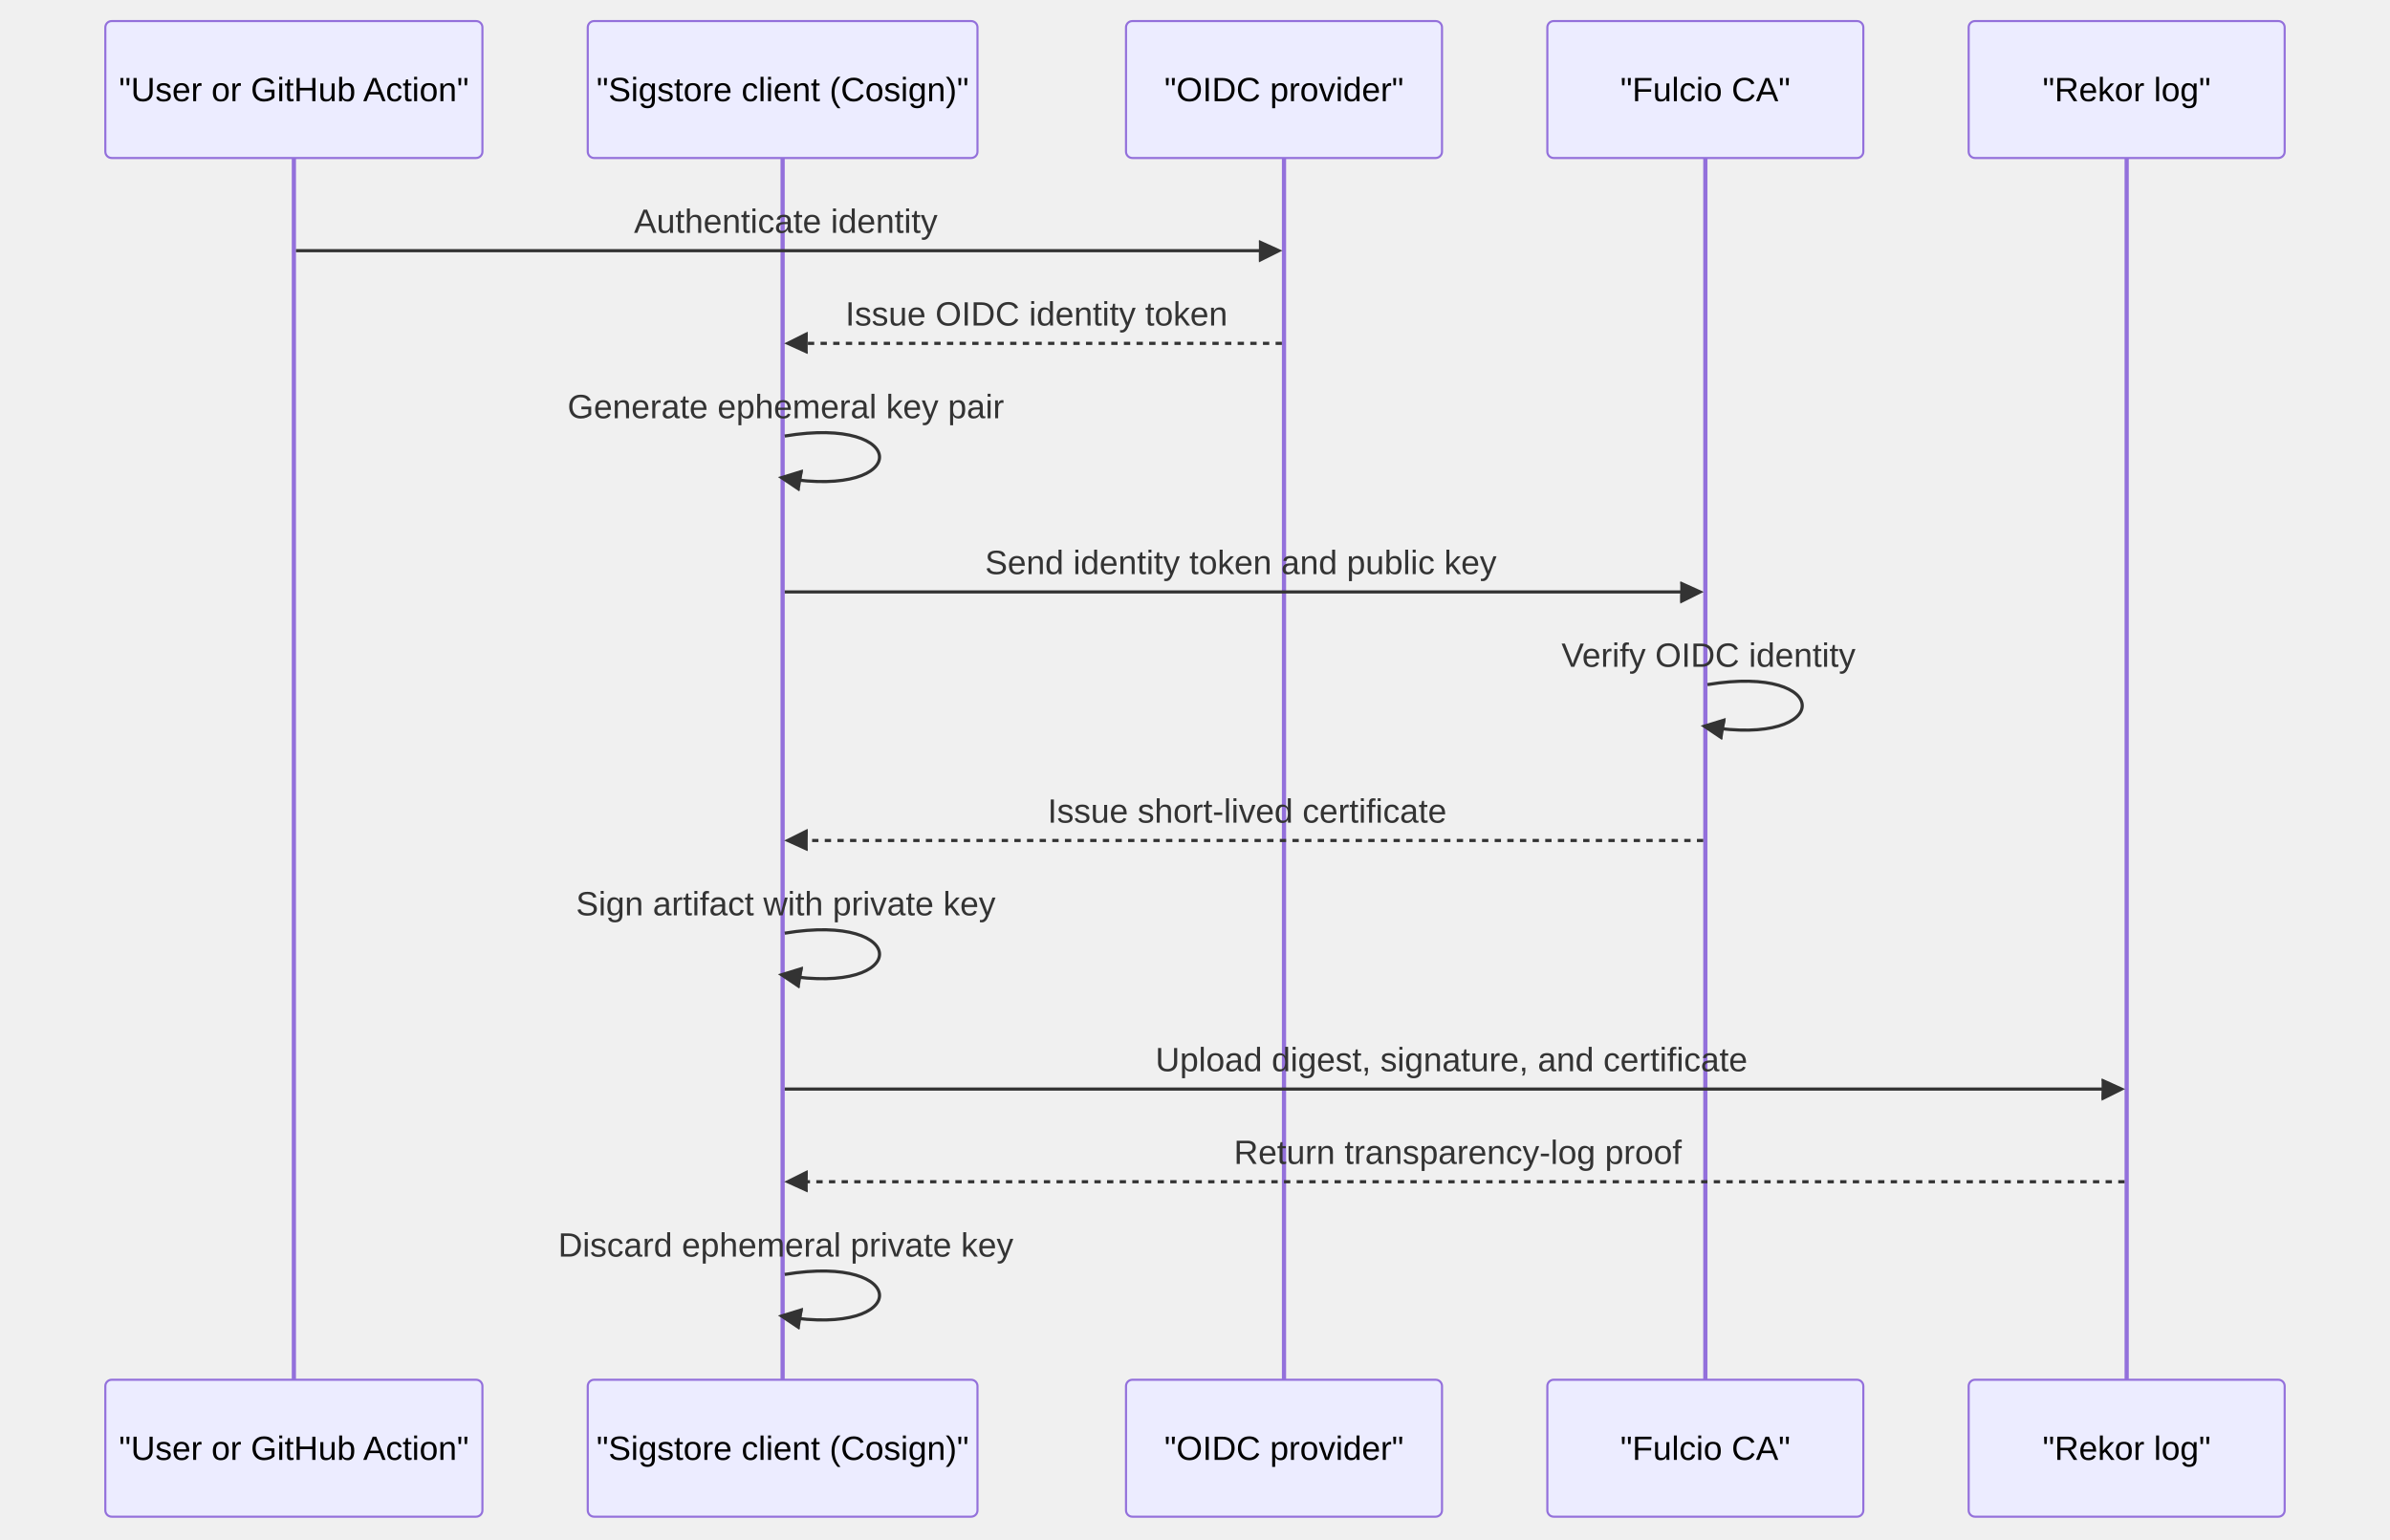
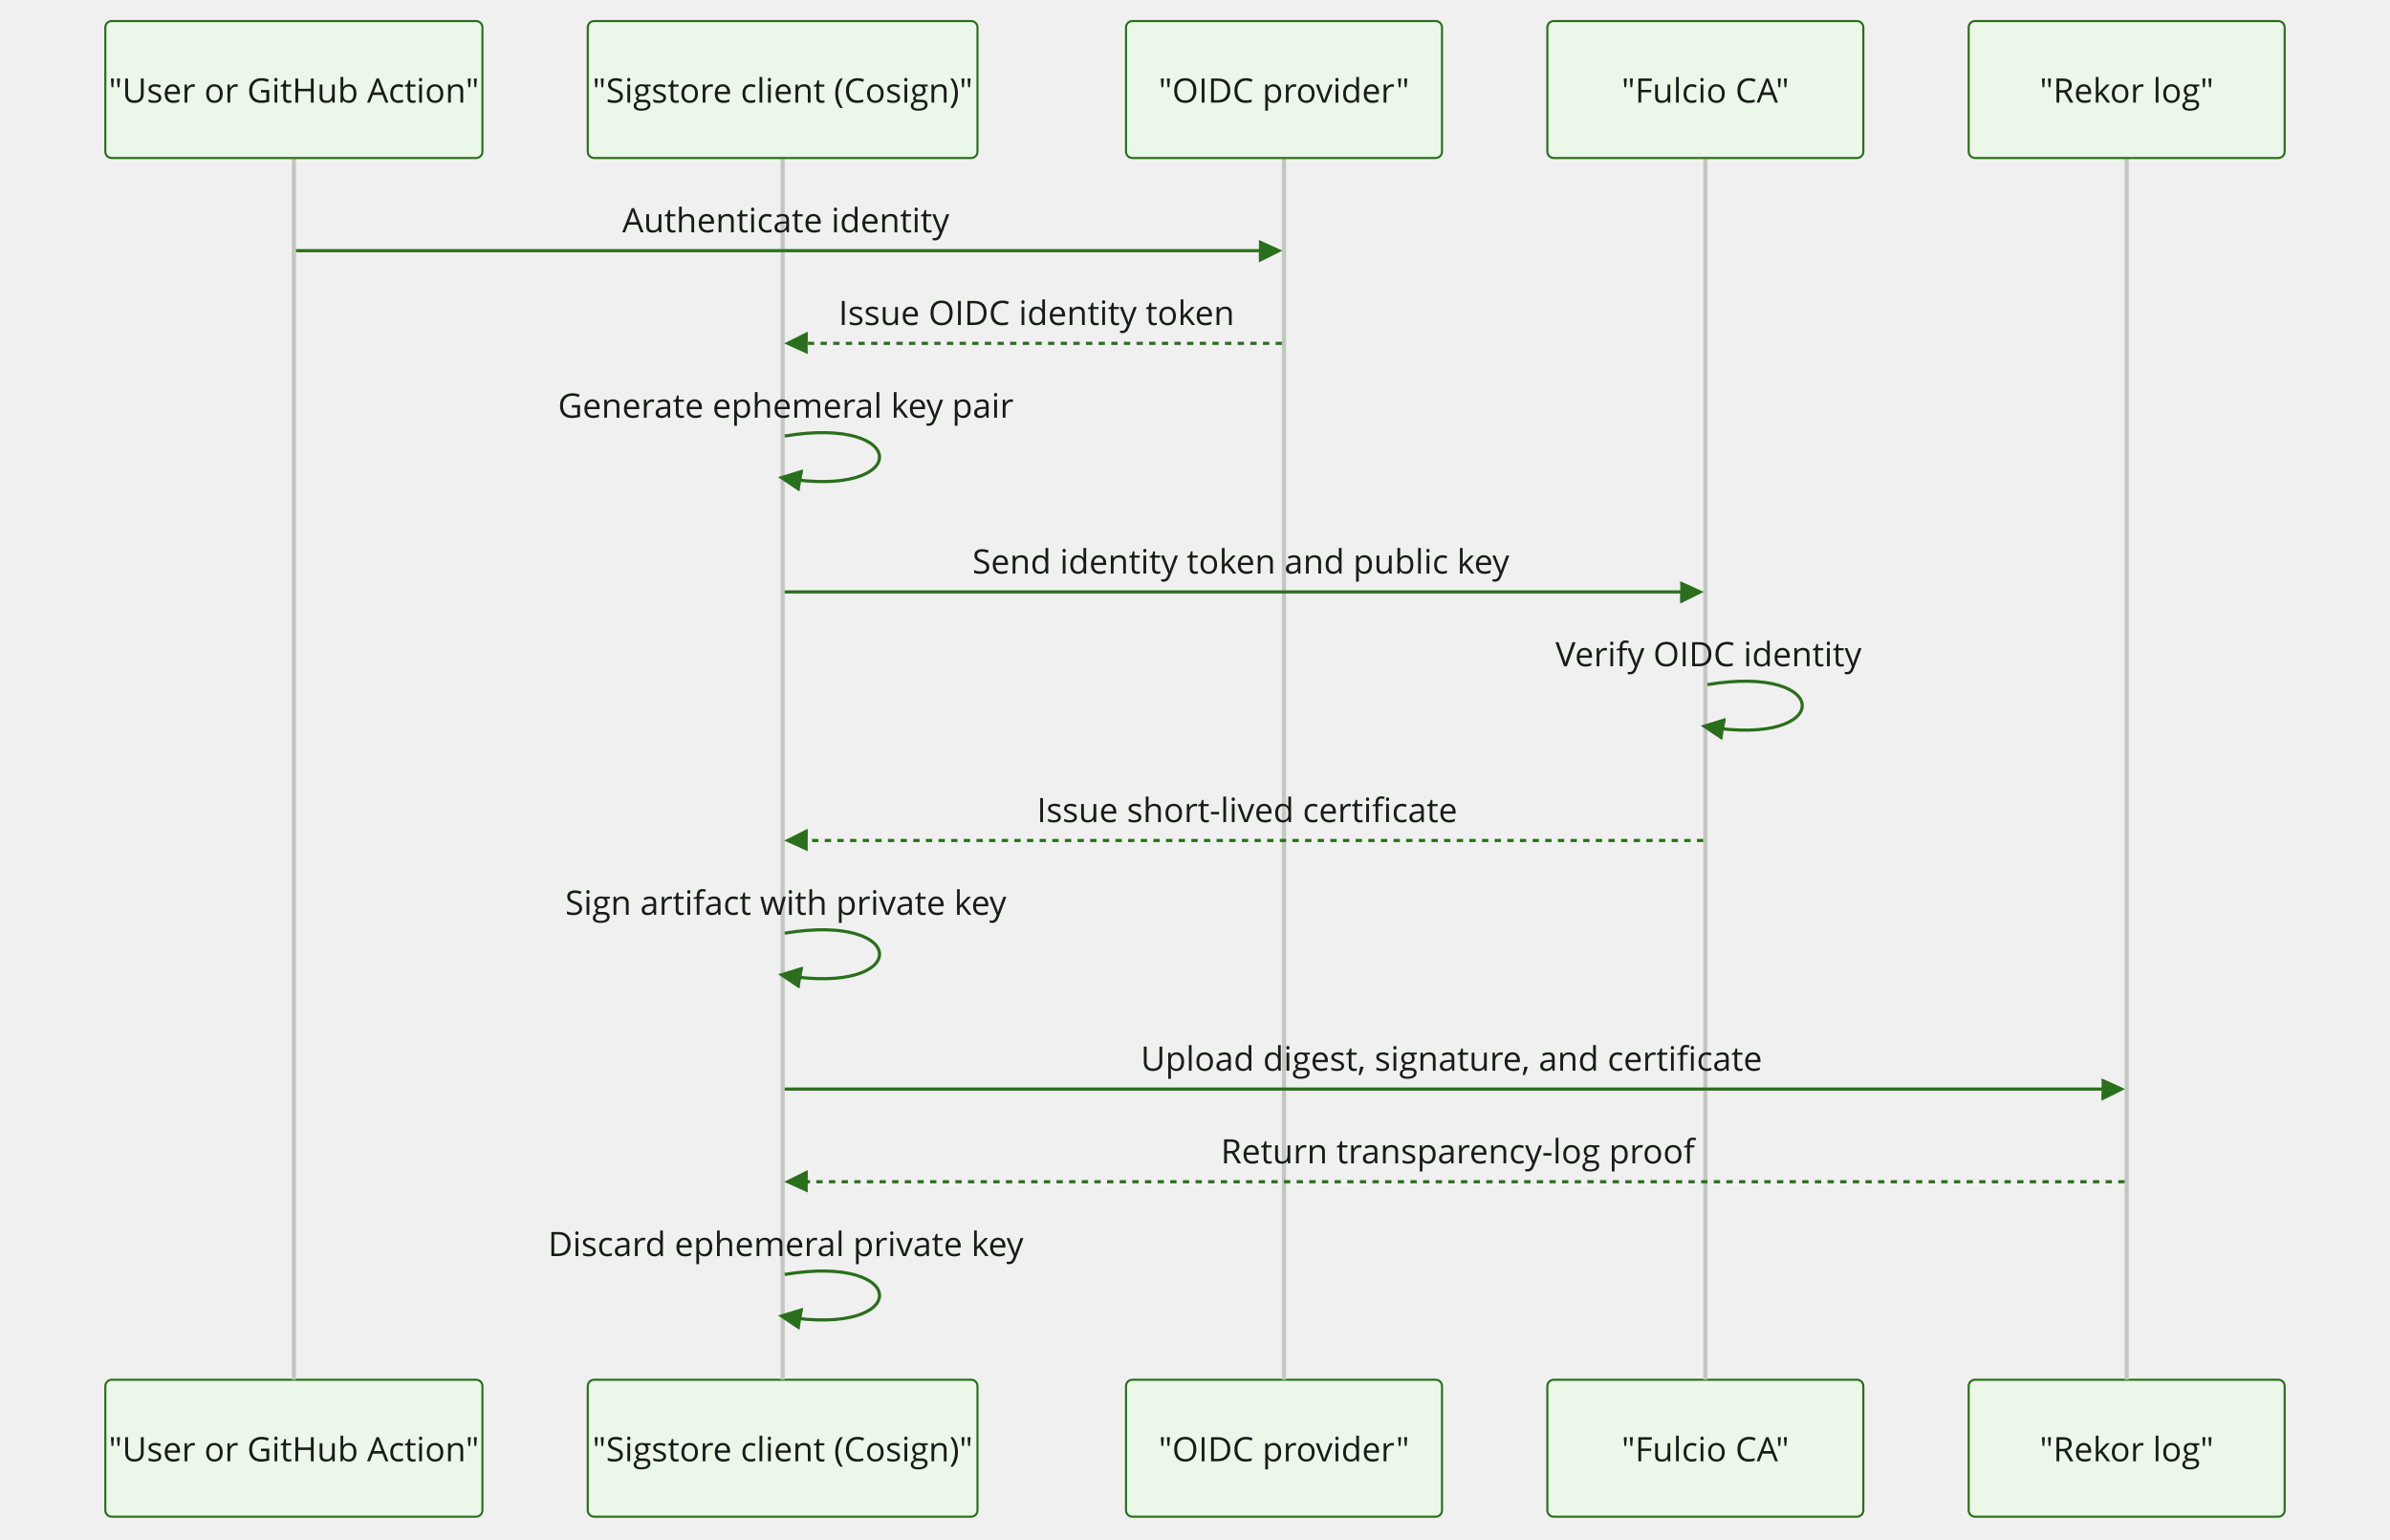
- <svg xmlns="http://www.w3.org/2000/svg" id="my-svg" width="100%" style="max-width: 1134.5px; background-color: white;" viewBox="-50 -10 1134.5 731" role="graphics-document document" aria-roledescription="sequence">
+ <svg xmlns="http://www.w3.org/2000/svg" id="my-svg" width="100%" style="max-width: 1134.5px; background-color: transparent;" viewBox="-50 -10 1134.5 731" role="graphics-document document" aria-roledescription="sequence">
  <g>
    <rect x="884.5" y="645" fill="#eaeaea" stroke="#666" width="150" height="65" name="R" rx="3" ry="3" class="actor actor-bottom" />
    <text x="959.5" y="677.5" dominant-baseline="central" alignment-baseline="central" class="actor actor-box" style="text-anchor: middle; font-size: 16px; font-weight: 400;">
      <tspan x="959.5" dy="0">"Rekor log"</tspan>
    </text>
  </g>
  <g>
    <rect x="684.5" y="645" fill="#eaeaea" stroke="#666" width="150" height="65" name="F" rx="3" ry="3" class="actor actor-bottom" />
    <text x="759.5" y="677.5" dominant-baseline="central" alignment-baseline="central" class="actor actor-box" style="text-anchor: middle; font-size: 16px; font-weight: 400;">
      <tspan x="759.5" dy="0">"Fulcio CA"</tspan>
    </text>
  </g>
  <g>
    <rect x="484.5" y="645" fill="#eaeaea" stroke="#666" width="150" height="65" name="I" rx="3" ry="3" class="actor actor-bottom" />
    <text x="559.5" y="677.5" dominant-baseline="central" alignment-baseline="central" class="actor actor-box" style="text-anchor: middle; font-size: 16px; font-weight: 400;">
      <tspan x="559.5" dy="0">"OIDC provider"</tspan>
    </text>
  </g>
  <g>
    <rect x="229" y="645" fill="#eaeaea" stroke="#666" width="185" height="65" name="C" rx="3" ry="3" class="actor actor-bottom" />
    <text x="321.5" y="677.5" dominant-baseline="central" alignment-baseline="central" class="actor actor-box" style="text-anchor: middle; font-size: 16px; font-weight: 400;">
      <tspan x="321.5" dy="0">"Sigstore client (Cosign)"</tspan>
    </text>
  </g>
  <g>
    <rect x="0" y="645" fill="#eaeaea" stroke="#666" width="179" height="65" name="S" rx="3" ry="3" class="actor actor-bottom" />
    <text x="89.5" y="677.5" dominant-baseline="central" alignment-baseline="central" class="actor actor-box" style="text-anchor: middle; font-size: 16px; font-weight: 400;">
      <tspan x="89.5" dy="0">"User or GitHub Action"</tspan>
    </text>
  </g>
  <g>
    <line id="actor4" x1="959.5" y1="65" x2="959.5" y2="645" class="actor-line 200" stroke-width="0.5px" stroke="#999" name="R" data-et="life-line" data-id="R" />
    <g id="root-4" data-et="participant" data-type="participant" data-id="R">
      <rect x="884.5" y="0" fill="#eaeaea" stroke="#666" width="150" height="65" name="R" rx="3" ry="3" class="actor actor-top" />
      <text x="959.5" y="32.5" dominant-baseline="central" alignment-baseline="central" class="actor actor-box" style="text-anchor: middle; font-size: 16px; font-weight: 400;">
        <tspan x="959.5" dy="0">"Rekor log"</tspan>
      </text>
    </g>
  </g>
  <g>
    <line id="actor3" x1="759.5" y1="65" x2="759.5" y2="645" class="actor-line 200" stroke-width="0.5px" stroke="#999" name="F" data-et="life-line" data-id="F" />
    <g id="root-3" data-et="participant" data-type="participant" data-id="F">
      <rect x="684.5" y="0" fill="#eaeaea" stroke="#666" width="150" height="65" name="F" rx="3" ry="3" class="actor actor-top" />
      <text x="759.5" y="32.5" dominant-baseline="central" alignment-baseline="central" class="actor actor-box" style="text-anchor: middle; font-size: 16px; font-weight: 400;">
        <tspan x="759.5" dy="0">"Fulcio CA"</tspan>
      </text>
    </g>
  </g>
  <g>
    <line id="actor2" x1="559.5" y1="65" x2="559.5" y2="645" class="actor-line 200" stroke-width="0.5px" stroke="#999" name="I" data-et="life-line" data-id="I" />
    <g id="root-2" data-et="participant" data-type="participant" data-id="I">
      <rect x="484.5" y="0" fill="#eaeaea" stroke="#666" width="150" height="65" name="I" rx="3" ry="3" class="actor actor-top" />
      <text x="559.5" y="32.5" dominant-baseline="central" alignment-baseline="central" class="actor actor-box" style="text-anchor: middle; font-size: 16px; font-weight: 400;">
        <tspan x="559.5" dy="0">"OIDC provider"</tspan>
      </text>
    </g>
  </g>
  <g>
    <line id="actor1" x1="321.5" y1="65" x2="321.5" y2="645" class="actor-line 200" stroke-width="0.5px" stroke="#999" name="C" data-et="life-line" data-id="C" />
    <g id="root-1" data-et="participant" data-type="participant" data-id="C">
      <rect x="229" y="0" fill="#eaeaea" stroke="#666" width="185" height="65" name="C" rx="3" ry="3" class="actor actor-top" />
      <text x="321.5" y="32.5" dominant-baseline="central" alignment-baseline="central" class="actor actor-box" style="text-anchor: middle; font-size: 16px; font-weight: 400;">
        <tspan x="321.5" dy="0">"Sigstore client (Cosign)"</tspan>
      </text>
    </g>
  </g>
  <g>
    <line id="actor0" x1="89.5" y1="65" x2="89.5" y2="645" class="actor-line 200" stroke-width="0.5px" stroke="#999" name="S" data-et="life-line" data-id="S" />
    <g id="root-0" data-et="participant" data-type="participant" data-id="S">
      <rect x="0" y="0" fill="#eaeaea" stroke="#666" width="179" height="65" name="S" rx="3" ry="3" class="actor actor-top" />
      <text x="89.5" y="32.5" dominant-baseline="central" alignment-baseline="central" class="actor actor-box" style="text-anchor: middle; font-size: 16px; font-weight: 400;">
        <tspan x="89.5" dy="0">"User or GitHub Action"</tspan>
      </text>
    </g>
  </g>
-   <style>#my-svg{font-family:"trebuchet ms",verdana,arial,sans-serif;font-size:16px;fill:#333;}@keyframes edge-animation-frame{from{stroke-dashoffset:0;}}@keyframes dash{to{stroke-dashoffset:0;}}#my-svg .edge-animation-slow{stroke-dasharray:9,5!important;stroke-dashoffset:900;animation:dash 50s linear infinite;stroke-linecap:round;}#my-svg .edge-animation-fast{stroke-dasharray:9,5!important;stroke-dashoffset:900;animation:dash 20s linear infinite;stroke-linecap:round;}#my-svg .error-icon{fill:#552222;}#my-svg .error-text{fill:#552222;stroke:#552222;}#my-svg .edge-thickness-normal{stroke-width:1px;}#my-svg .edge-thickness-thick{stroke-width:3.5px;}#my-svg .edge-pattern-solid{stroke-dasharray:0;}#my-svg .edge-thickness-invisible{stroke-width:0;fill:none;}#my-svg .edge-pattern-dashed{stroke-dasharray:3;}#my-svg .edge-pattern-dotted{stroke-dasharray:2;}#my-svg .marker{fill:#333333;stroke:#333333;}#my-svg .marker.cross{stroke:#333333;}#my-svg svg{font-family:"trebuchet ms",verdana,arial,sans-serif;font-size:16px;}#my-svg p{margin:0;}#my-svg .actor{stroke:#9370DB;fill:#ECECFF;stroke-width:1;}#my-svg rect.actor.outer-path[data-look="neo"]{filter:drop-shadow(1px 2px 2px rgba(185, 185, 185, 1));}#my-svg rect.note[data-look="neo"]{stroke:#aaaa33;fill:#fff5ad;filter:drop-shadow(1px 2px 2px rgba(185, 185, 185, 1));}#my-svg text.actor&gt;tspan{fill:black;stroke:none;}#my-svg .actor-line{stroke:#9370DB;}#my-svg .innerArc{stroke-width:1.5;stroke-dasharray:none;}#my-svg .messageLine0{stroke-width:1.5;stroke-dasharray:none;stroke:#333;}#my-svg .messageLine1{stroke-width:1.5;stroke-dasharray:2,2;stroke:#333;}#my-svg [id$="-arrowhead"] path{fill:#333;stroke:#333;}#my-svg .sequenceNumber{fill:white;}#my-svg [id$="-sequencenumber"]{fill:#333;}#my-svg [id$="-crosshead"] path{fill:#333;stroke:#333;}#my-svg .messageText{fill:#333;stroke:none;}#my-svg .labelBox{stroke:#9370DB;fill:#ECECFF;filter:none;}#my-svg .labelText,#my-svg .labelText&gt;tspan{fill:black;stroke:none;}#my-svg .loopText,#my-svg .loopText&gt;tspan{fill:black;stroke:none;}#my-svg .sectionTitle,#my-svg .sectionTitle&gt;tspan{fill:black;stroke:none;}#my-svg .loopLine{stroke-width:2px;stroke-dasharray:2,2;stroke:#9370DB;fill:#9370DB;}#my-svg .note{stroke:#aaaa33;fill:#fff5ad;}#my-svg .noteText,#my-svg .noteText&gt;tspan{fill:black;stroke:none;font-weight:normal;}#my-svg .activation0{fill:#f4f4f4;stroke:#666;}#my-svg .activation1{fill:#f4f4f4;stroke:#666;}#my-svg .activation2{fill:#f4f4f4;stroke:#666;}#my-svg .actorPopupMenu{position:absolute;}#my-svg .actorPopupMenuPanel{position:absolute;fill:#ECECFF;box-shadow:0px 8px 16px 0px rgba(0,0,0,0.2);filter:drop-shadow(3px 5px 2px rgb(0 0 0 / 0.4));}#my-svg .actor-man circle,#my-svg line{fill:#ECECFF;stroke-width:2px;}#my-svg g rect.rect{filter:drop-shadow(1px 2px 2px rgba(185, 185, 185, 1));stroke:#9370DB;}#my-svg .node .neo-node{stroke:#9370DB;}#my-svg [data-look="neo"].node rect,#my-svg [data-look="neo"].cluster rect,#my-svg [data-look="neo"].node polygon{stroke:#9370DB;filter:drop-shadow(1px 2px 2px rgba(185, 185, 185, 1));}#my-svg [data-look="neo"].swimlane.cluster rect{filter:none;}#my-svg [data-look="neo"].node path{stroke:#9370DB;stroke-width:1px;}#my-svg [data-look="neo"].node .outer-path{filter:drop-shadow(1px 2px 2px rgba(185, 185, 185, 1));}#my-svg [data-look="neo"].node .neo-line path{stroke:#9370DB;filter:none;}#my-svg [data-look="neo"].node circle{stroke:#9370DB;filter:drop-shadow(1px 2px 2px rgba(185, 185, 185, 1));}#my-svg [data-look="neo"].node circle .state-start{fill:#000000;}#my-svg [data-look="neo"].icon-shape .icon{fill:#9370DB;filter:drop-shadow(1px 2px 2px rgba(185, 185, 185, 1));}#my-svg [data-look="neo"].icon-shape .icon-neo path{stroke:#9370DB;filter:drop-shadow(1px 2px 2px rgba(185, 185, 185, 1));}#my-svg :root{--mermaid-font-family:"trebuchet ms",verdana,arial,sans-serif;}</style>
+   <style>#my-svg{font-family:"Open Sans","Helvetica Neue",Arial,sans-serif;font-size:16px;fill:#181c17;}@keyframes edge-animation-frame{from{stroke-dashoffset:0;}}@keyframes dash{to{stroke-dashoffset:0;}}#my-svg .edge-animation-slow{stroke-dasharray:9,5!important;stroke-dashoffset:900;animation:dash 50s linear infinite;stroke-linecap:round;}#my-svg .edge-animation-fast{stroke-dasharray:9,5!important;stroke-dashoffset:900;animation:dash 20s linear infinite;stroke-linecap:round;}#my-svg .error-icon{fill:#f7f8f7;}#my-svg .error-text{fill:#181c17;stroke:#181c17;}#my-svg .edge-thickness-normal{stroke-width:1px;}#my-svg .edge-thickness-thick{stroke-width:3.5px;}#my-svg .edge-pattern-solid{stroke-dasharray:0;}#my-svg .edge-thickness-invisible{stroke-width:0;fill:none;}#my-svg .edge-pattern-dashed{stroke-dasharray:3;}#my-svg .edge-pattern-dotted{stroke-dasharray:2;}#my-svg .marker{fill:#2a6f1b;stroke:#2a6f1b;}#my-svg .marker.cross{stroke:#2a6f1b;}#my-svg svg{font-family:"Open Sans","Helvetica Neue",Arial,sans-serif;font-size:16px;}#my-svg p{margin:0;}#my-svg .actor{stroke:#2a6f1b;fill:#ebf7e9;stroke-width:1;}#my-svg rect.actor.outer-path[data-look="neo"]{filter:drop-shadow( 1px 2px 2px rgba(185,185,185,1));}#my-svg rect.note[data-look="neo"]{stroke:#a5d999;fill:#ebf7e9;filter:drop-shadow( 1px 2px 2px rgba(185,185,185,1));}#my-svg text.actor&gt;tspan{fill:#181c17;stroke:none;}#my-svg .actor-line{stroke:#c2c8c1;}#my-svg .innerArc{stroke-width:1.5;stroke-dasharray:none;}#my-svg .messageLine0{stroke-width:1.5;stroke-dasharray:none;stroke:#2a6f1b;}#my-svg .messageLine1{stroke-width:1.5;stroke-dasharray:2,2;stroke:#2a6f1b;}#my-svg [id$="-arrowhead"] path{fill:#2a6f1b;stroke:#2a6f1b;}#my-svg .sequenceNumber{fill:#ffffff;}#my-svg [id$="-sequencenumber"]{fill:#2a6f1b;}#my-svg [id$="-crosshead"] path{fill:#2a6f1b;stroke:#2a6f1b;}#my-svg .messageText{fill:#181c17;stroke:none;}#my-svg .labelBox{stroke:#a5d999;fill:#ebf7e9;filter:none;}#my-svg .labelText,#my-svg .labelText&gt;tspan{fill:#181c17;stroke:none;}#my-svg .loopText,#my-svg .loopText&gt;tspan{fill:#181c17;stroke:none;}#my-svg .sectionTitle,#my-svg .sectionTitle&gt;tspan{fill:#181c17;stroke:none;}#my-svg .loopLine{stroke-width:2px;stroke-dasharray:2,2;stroke:#a5d999;fill:#a5d999;}#my-svg .note{stroke:#a5d999;fill:#ebf7e9;}#my-svg .noteText,#my-svg .noteText&gt;tspan{fill:#181c17;stroke:none;font-weight:normal;}#my-svg .activation0{fill:#d6eed1;stroke:#2a6f1b;}#my-svg .activation1{fill:#d6eed1;stroke:#2a6f1b;}#my-svg .activation2{fill:#d6eed1;stroke:#2a6f1b;}#my-svg .actorPopupMenu{position:absolute;}#my-svg .actorPopupMenuPanel{position:absolute;fill:#ebf7e9;box-shadow:0px 8px 16px 0px rgba(0,0,0,0.2);filter:drop-shadow(3px 5px 2px rgb(0 0 0 / 0.4));}#my-svg .actor-man circle,#my-svg line{fill:#ebf7e9;stroke-width:2px;}#my-svg g rect.rect{filter:drop-shadow( 1px 2px 2px rgba(185,185,185,1));stroke:#2a6f1b;}#my-svg .node .neo-node{stroke:#2a6f1b;}#my-svg [data-look="neo"].node rect,#my-svg [data-look="neo"].cluster rect,#my-svg [data-look="neo"].node polygon{stroke:url(#my-svg-gradient);filter:drop-shadow( 1px 2px 2px rgba(185,185,185,1));}#my-svg [data-look="neo"].swimlane.cluster rect{filter:none;}#my-svg [data-look="neo"].node path{stroke:url(#my-svg-gradient);stroke-width:1px;}#my-svg [data-look="neo"].node .outer-path{filter:drop-shadow( 1px 2px 2px rgba(185,185,185,1));}#my-svg [data-look="neo"].node .neo-line path{stroke:#2a6f1b;filter:none;}#my-svg [data-look="neo"].node circle{stroke:url(#my-svg-gradient);filter:drop-shadow( 1px 2px 2px rgba(185,185,185,1));}#my-svg [data-look="neo"].node circle .state-start{fill:#000000;}#my-svg [data-look="neo"].icon-shape .icon{fill:url(#my-svg-gradient);filter:drop-shadow( 1px 2px 2px rgba(185,185,185,1));}#my-svg [data-look="neo"].icon-shape .icon-neo path{stroke:url(#my-svg-gradient);filter:drop-shadow( 1px 2px 2px rgba(185,185,185,1));}#my-svg :root{--mermaid-font-family:"trebuchet ms",verdana,arial,sans-serif;}</style>
  <g />
  <defs>
    <symbol id="my-svg-computer" width="24" height="24">
      <path transform="scale(.5)" d="M2 2v13h20v-13h-20zm18 11h-16v-9h16v9zm-10.228 6l.466-1h3.524l.467 1h-4.457zm14.228 3h-24l2-6h2.104l-1.33 4h18.45l-1.297-4h2.073l2 6zm-5-10h-14v-7h14v7z" />
    </symbol>
  </defs>
  <defs>
    <symbol id="my-svg-database" fill-rule="evenodd" clip-rule="evenodd">
      <path transform="scale(.5)" d="M12.258.001l.256.004.255.005.253.008.251.01.249.012.247.015.246.016.242.019.241.02.239.023.236.024.233.027.231.028.229.031.225.032.223.034.22.036.217.038.214.04.211.041.208.043.205.045.201.046.198.048.194.05.191.051.187.053.183.054.18.056.175.057.172.059.168.06.163.061.16.063.155.064.15.066.074.033.073.033.071.034.07.034.069.035.068.035.067.035.066.035.064.036.064.036.062.036.06.036.06.037.058.037.058.037.055.038.055.038.053.038.052.038.051.039.05.039.048.039.047.039.045.04.044.04.043.04.041.04.04.041.039.041.037.041.036.041.034.041.033.042.032.042.03.042.029.042.027.042.026.043.024.043.023.043.021.043.02.043.018.044.017.043.015.044.013.044.012.044.011.045.009.044.007.045.006.045.004.045.002.045.001.045v17l-.001.045-.002.045-.004.045-.006.045-.007.045-.009.044-.011.045-.012.044-.013.044-.015.044-.017.043-.018.044-.02.043-.021.043-.023.043-.024.043-.026.043-.027.042-.029.042-.03.042-.032.042-.033.042-.034.041-.036.041-.037.041-.039.041-.04.041-.041.04-.043.04-.044.04-.045.04-.047.039-.048.039-.05.039-.051.039-.052.038-.053.038-.055.038-.055.038-.058.037-.058.037-.06.037-.06.036-.062.036-.064.036-.064.036-.066.035-.067.035-.068.035-.069.035-.07.034-.071.034-.073.033-.074.033-.15.066-.155.064-.16.063-.163.061-.168.06-.172.059-.175.057-.18.056-.183.054-.187.053-.191.051-.194.05-.198.048-.201.046-.205.045-.208.043-.211.041-.214.04-.217.038-.22.036-.223.034-.225.032-.229.031-.231.028-.233.027-.236.024-.239.023-.241.02-.242.019-.246.016-.247.015-.249.012-.251.01-.253.008-.255.005-.256.004-.258.001-.258-.001-.256-.004-.255-.005-.253-.008-.251-.01-.249-.012-.247-.015-.245-.016-.243-.019-.241-.02-.238-.023-.236-.024-.234-.027-.231-.028-.228-.031-.226-.032-.223-.034-.22-.036-.217-.038-.214-.04-.211-.041-.208-.043-.204-.045-.201-.046-.198-.048-.195-.05-.19-.051-.187-.053-.184-.054-.179-.056-.176-.057-.172-.059-.167-.06-.164-.061-.159-.063-.155-.064-.151-.066-.074-.033-.072-.033-.072-.034-.07-.034-.069-.035-.068-.035-.067-.035-.066-.035-.064-.036-.063-.036-.062-.036-.061-.036-.06-.037-.058-.037-.057-.037-.056-.038-.055-.038-.053-.038-.052-.038-.051-.039-.049-.039-.049-.039-.046-.039-.046-.04-.044-.04-.043-.04-.041-.04-.04-.041-.039-.041-.037-.041-.036-.041-.034-.041-.033-.042-.032-.042-.03-.042-.029-.042-.027-.042-.026-.043-.024-.043-.023-.043-.021-.043-.02-.043-.018-.044-.017-.043-.015-.044-.013-.044-.012-.044-.011-.045-.009-.044-.007-.045-.006-.045-.004-.045-.002-.045-.001-.045v-17l.001-.045.002-.045.004-.045.006-.045.007-.045.009-.044.011-.045.012-.044.013-.044.015-.044.017-.043.018-.044.02-.043.021-.043.023-.043.024-.043.026-.043.027-.042.029-.042.03-.042.032-.042.033-.042.034-.041.036-.041.037-.041.039-.041.04-.041.041-.04.043-.04.044-.04.046-.04.046-.039.049-.039.049-.039.051-.039.052-.038.053-.038.055-.038.056-.038.057-.037.058-.037.06-.037.061-.036.062-.036.063-.036.064-.036.066-.035.067-.035.068-.035.069-.035.07-.034.072-.034.072-.033.074-.033.151-.066.155-.064.159-.063.164-.061.167-.06.172-.059.176-.057.179-.056.184-.054.187-.053.19-.051.195-.05.198-.048.201-.046.204-.045.208-.043.211-.041.214-.04.217-.038.22-.036.223-.034.226-.032.228-.031.231-.028.234-.027.236-.024.238-.023.241-.02.243-.019.245-.016.247-.015.249-.012.251-.01.253-.008.255-.005.256-.004.258-.001.258.001zm-9.258 20.499v.01l.001.021.003.021.004.022.005.021.006.022.007.022.009.023.01.022.011.023.012.023.013.023.015.023.016.024.017.023.018.024.019.024.021.024.022.025.023.024.024.025.052.049.056.05.061.051.066.051.07.051.075.051.079.052.084.052.088.052.092.052.097.052.102.051.105.052.11.052.114.051.119.051.123.051.127.05.131.05.135.05.139.048.144.049.147.047.152.047.155.047.16.045.163.045.167.043.171.043.176.041.178.041.183.039.187.039.19.037.194.035.197.035.202.033.204.031.209.03.212.029.216.027.219.025.222.024.226.021.23.02.233.018.236.016.24.015.243.012.246.01.249.008.253.005.256.004.259.001.26-.001.257-.004.254-.005.25-.008.247-.011.244-.012.241-.014.237-.016.233-.018.231-.021.226-.021.224-.024.22-.026.216-.027.212-.028.21-.031.205-.031.202-.034.198-.034.194-.036.191-.037.187-.039.183-.04.179-.04.175-.042.172-.043.168-.044.163-.045.16-.046.155-.046.152-.047.148-.048.143-.049.139-.049.136-.05.131-.05.126-.05.123-.051.118-.052.114-.051.11-.052.106-.052.101-.052.096-.052.092-.052.088-.053.083-.051.079-.052.074-.052.07-.051.065-.051.06-.051.056-.05.051-.05.023-.024.023-.025.021-.024.02-.024.019-.024.018-.024.017-.024.015-.023.014-.024.013-.023.012-.023.01-.023.01-.022.008-.022.006-.022.006-.022.004-.022.004-.021.001-.021.001-.021v-4.127l-.077.055-.08.053-.083.054-.085.053-.087.052-.09.052-.093.051-.095.05-.097.05-.1.049-.102.049-.105.048-.106.047-.109.047-.111.046-.114.045-.115.045-.118.044-.12.043-.122.042-.124.042-.126.041-.128.04-.13.04-.132.038-.134.038-.135.037-.138.037-.139.035-.142.035-.143.034-.144.033-.147.032-.148.031-.15.03-.151.03-.153.029-.154.027-.156.027-.158.026-.159.025-.161.024-.162.023-.163.022-.165.021-.166.02-.167.019-.169.018-.169.017-.171.016-.173.015-.173.014-.175.013-.175.012-.177.011-.178.01-.179.008-.179.008-.181.006-.182.005-.182.004-.184.003-.184.002h-.37l-.184-.002-.184-.003-.182-.004-.182-.005-.181-.006-.179-.008-.179-.008-.178-.01-.176-.011-.176-.012-.175-.013-.173-.014-.172-.015-.171-.016-.17-.017-.169-.018-.167-.019-.166-.02-.165-.021-.163-.022-.162-.023-.161-.024-.159-.025-.157-.026-.156-.027-.155-.027-.153-.029-.151-.03-.15-.03-.148-.031-.146-.032-.145-.033-.143-.034-.141-.035-.14-.035-.137-.037-.136-.037-.134-.038-.132-.038-.13-.04-.128-.04-.126-.041-.124-.042-.122-.042-.12-.044-.117-.043-.116-.045-.113-.045-.112-.046-.109-.047-.106-.047-.105-.048-.102-.049-.1-.049-.097-.05-.095-.05-.093-.052-.09-.051-.087-.052-.085-.053-.083-.054-.08-.054-.077-.054v4.127zm0-5.654v.011l.001.021.003.021.004.021.005.022.006.022.007.022.009.022.01.022.011.023.012.023.013.023.015.024.016.023.017.024.018.024.019.024.021.024.022.024.023.025.024.024.052.05.056.05.061.05.066.051.07.051.075.052.079.051.084.052.088.052.092.052.097.052.102.052.105.052.11.051.114.051.119.052.123.05.127.051.131.05.135.049.139.049.144.048.147.048.152.047.155.046.16.045.163.045.167.044.171.042.176.042.178.04.183.04.187.038.19.037.194.036.197.034.202.033.204.032.209.03.212.028.216.027.219.025.222.024.226.022.23.02.233.018.236.016.24.014.243.012.246.01.249.008.253.006.256.003.259.001.26-.001.257-.003.254-.006.25-.008.247-.01.244-.012.241-.015.237-.016.233-.018.231-.02.226-.022.224-.024.22-.025.216-.027.212-.029.21-.03.205-.032.202-.033.198-.035.194-.036.191-.037.187-.039.183-.039.179-.041.175-.042.172-.043.168-.044.163-.045.16-.045.155-.047.152-.047.148-.048.143-.048.139-.05.136-.049.131-.05.126-.051.123-.051.118-.051.114-.052.11-.052.106-.052.101-.052.096-.052.092-.052.088-.052.083-.052.079-.052.074-.051.07-.052.065-.051.06-.05.056-.051.051-.049.023-.025.023-.024.021-.025.02-.024.019-.024.018-.024.017-.024.015-.023.014-.023.013-.024.012-.022.01-.023.01-.023.008-.022.006-.022.006-.022.004-.021.004-.022.001-.021.001-.021v-4.139l-.077.054-.08.054-.083.054-.085.052-.087.053-.09.051-.093.051-.095.051-.097.05-.1.049-.102.049-.105.048-.106.047-.109.047-.111.046-.114.045-.115.044-.118.044-.12.044-.122.042-.124.042-.126.041-.128.04-.13.039-.132.039-.134.038-.135.037-.138.036-.139.036-.142.035-.143.033-.144.033-.147.033-.148.031-.15.03-.151.03-.153.028-.154.028-.156.027-.158.026-.159.025-.161.024-.162.023-.163.022-.165.021-.166.02-.167.019-.169.018-.169.017-.171.016-.173.015-.173.014-.175.013-.175.012-.177.011-.178.009-.179.009-.179.007-.181.007-.182.005-.182.004-.184.003-.184.002h-.37l-.184-.002-.184-.003-.182-.004-.182-.005-.181-.007-.179-.007-.179-.009-.178-.009-.176-.011-.176-.012-.175-.013-.173-.014-.172-.015-.171-.016-.17-.017-.169-.018-.167-.019-.166-.02-.165-.021-.163-.022-.162-.023-.161-.024-.159-.025-.157-.026-.156-.027-.155-.028-.153-.028-.151-.03-.15-.03-.148-.031-.146-.033-.145-.033-.143-.033-.141-.035-.14-.036-.137-.036-.136-.037-.134-.038-.132-.039-.13-.039-.128-.04-.126-.041-.124-.042-.122-.043-.12-.043-.117-.044-.116-.044-.113-.046-.112-.046-.109-.046-.106-.047-.105-.048-.102-.049-.1-.049-.097-.05-.095-.051-.093-.051-.09-.051-.087-.053-.085-.052-.083-.054-.08-.054-.077-.054v4.139zm0-5.666v.011l.001.02.003.022.004.021.005.022.006.021.007.022.009.023.01.022.011.023.012.023.013.023.015.023.016.024.017.024.018.023.019.024.021.025.022.024.023.024.024.025.052.05.056.05.061.05.066.051.07.051.075.052.079.051.084.052.088.052.092.052.097.052.102.052.105.051.11.052.114.051.119.051.123.051.127.05.131.05.135.05.139.049.144.048.147.048.152.047.155.046.16.045.163.045.167.043.171.043.176.042.178.04.183.04.187.038.19.037.194.036.197.034.202.033.204.032.209.03.212.028.216.027.219.025.222.024.226.021.23.02.233.018.236.017.24.014.243.012.246.01.249.008.253.006.256.003.259.001.26-.001.257-.003.254-.006.25-.008.247-.01.244-.013.241-.014.237-.016.233-.018.231-.02.226-.022.224-.024.22-.025.216-.027.212-.029.21-.03.205-.032.202-.033.198-.035.194-.036.191-.037.187-.039.183-.039.179-.041.175-.042.172-.043.168-.044.163-.045.16-.045.155-.047.152-.047.148-.048.143-.049.139-.049.136-.049.131-.051.126-.05.123-.051.118-.052.114-.051.11-.052.106-.052.101-.052.096-.052.092-.052.088-.052.083-.052.079-.052.074-.052.07-.051.065-.051.06-.051.056-.05.051-.049.023-.025.023-.025.021-.024.02-.024.019-.024.018-.024.017-.024.015-.023.014-.024.013-.023.012-.023.01-.022.01-.023.008-.022.006-.022.006-.022.004-.022.004-.021.001-.021.001-.021v-4.153l-.077.054-.08.054-.083.053-.085.053-.087.053-.09.051-.093.051-.095.051-.097.05-.1.049-.102.048-.105.048-.106.048-.109.046-.111.046-.114.046-.115.044-.118.044-.12.043-.122.043-.124.042-.126.041-.128.04-.13.039-.132.039-.134.038-.135.037-.138.036-.139.036-.142.034-.143.034-.144.033-.147.032-.148.032-.15.03-.151.03-.153.028-.154.028-.156.027-.158.026-.159.024-.161.024-.162.023-.163.023-.165.021-.166.02-.167.019-.169.018-.169.017-.171.016-.173.015-.173.014-.175.013-.175.012-.177.01-.178.01-.179.009-.179.007-.181.006-.182.006-.182.004-.184.003-.184.001-.185.001-.185-.001-.184-.001-.184-.003-.182-.004-.182-.006-.181-.006-.179-.007-.179-.009-.178-.01-.176-.01-.176-.012-.175-.013-.173-.014-.172-.015-.171-.016-.17-.017-.169-.018-.167-.019-.166-.02-.165-.021-.163-.023-.162-.023-.161-.024-.159-.024-.157-.026-.156-.027-.155-.028-.153-.028-.151-.03-.15-.03-.148-.032-.146-.032-.145-.033-.143-.034-.141-.034-.14-.036-.137-.036-.136-.037-.134-.038-.132-.039-.13-.039-.128-.041-.126-.041-.124-.041-.122-.043-.12-.043-.117-.044-.116-.044-.113-.046-.112-.046-.109-.046-.106-.048-.105-.048-.102-.048-.1-.05-.097-.049-.095-.051-.093-.051-.09-.052-.087-.052-.085-.053-.083-.053-.08-.054-.077-.054v4.153zm8.74-8.179l-.257.004-.254.005-.25.008-.247.011-.244.012-.241.014-.237.016-.233.018-.231.021-.226.022-.224.023-.22.026-.216.027-.212.028-.21.031-.205.032-.202.033-.198.034-.194.036-.191.038-.187.038-.183.04-.179.041-.175.042-.172.043-.168.043-.163.045-.16.046-.155.046-.152.048-.148.048-.143.048-.139.049-.136.05-.131.05-.126.051-.123.051-.118.051-.114.052-.11.052-.106.052-.101.052-.096.052-.092.052-.088.052-.083.052-.079.052-.074.051-.07.052-.065.051-.06.05-.056.05-.051.05-.023.025-.023.024-.021.024-.02.025-.019.024-.018.024-.017.023-.015.024-.014.023-.013.023-.012.023-.01.023-.01.022-.008.022-.006.023-.006.021-.004.022-.004.021-.001.021-.001.021.001.021.001.021.004.021.004.022.006.021.006.023.008.022.01.022.01.023.012.023.013.023.014.023.015.024.017.023.018.024.019.024.02.025.021.024.023.024.023.025.051.05.056.05.06.05.065.051.07.052.074.051.079.052.083.052.088.052.092.052.096.052.101.052.106.052.11.052.114.052.118.051.123.051.126.051.131.05.136.05.139.049.143.048.148.048.152.048.155.046.16.046.163.045.168.043.172.043.175.042.179.041.183.04.187.038.191.038.194.036.198.034.202.033.205.032.21.031.212.028.216.027.22.026.224.023.226.022.231.021.233.018.237.016.241.014.244.012.247.011.25.008.254.005.257.004.26.001.26-.001.257-.004.254-.005.25-.008.247-.011.244-.012.241-.014.237-.016.233-.018.231-.021.226-.022.224-.023.22-.026.216-.027.212-.028.21-.031.205-.032.202-.033.198-.034.194-.036.191-.038.187-.038.183-.04.179-.041.175-.042.172-.043.168-.043.163-.045.16-.046.155-.046.152-.048.148-.048.143-.048.139-.049.136-.05.131-.05.126-.051.123-.051.118-.051.114-.052.11-.052.106-.052.101-.052.096-.052.092-.052.088-.052.083-.052.079-.052.074-.051.07-.052.065-.051.06-.05.056-.05.051-.05.023-.025.023-.024.021-.024.02-.025.019-.024.018-.024.017-.023.015-.024.014-.023.013-.023.012-.023.01-.023.01-.022.008-.022.006-.023.006-.021.004-.022.004-.021.001-.021.001-.021-.001-.021-.001-.021-.004-.021-.004-.022-.006-.021-.006-.023-.008-.022-.01-.022-.01-.023-.012-.023-.013-.023-.014-.023-.015-.024-.017-.023-.018-.024-.019-.024-.02-.025-.021-.024-.023-.024-.023-.025-.051-.05-.056-.05-.06-.05-.065-.051-.07-.052-.074-.051-.079-.052-.083-.052-.088-.052-.092-.052-.096-.052-.101-.052-.106-.052-.11-.052-.114-.052-.118-.051-.123-.051-.126-.051-.131-.05-.136-.05-.139-.049-.143-.048-.148-.048-.152-.048-.155-.046-.16-.046-.163-.045-.168-.043-.172-.043-.175-.042-.179-.041-.183-.04-.187-.038-.191-.038-.194-.036-.198-.034-.202-.033-.205-.032-.21-.031-.212-.028-.216-.027-.22-.026-.224-.023-.226-.022-.231-.021-.233-.018-.237-.016-.241-.014-.244-.012-.247-.011-.25-.008-.254-.005-.257-.004-.26-.001-.26.001z" />
    </symbol>
  </defs>
  <defs>
    <symbol id="my-svg-clock" width="24" height="24">
      <path transform="scale(.5)" d="M12 2c5.514 0 10 4.486 10 10s-4.486 10-10 10-10-4.486-10-10 4.486-10 10-10zm0-2c-6.627 0-12 5.373-12 12s5.373 12 12 12 12-5.373 12-12-5.373-12-12-12zm5.848 12.459c.202.038.202.333.001.372-1.907.361-6.045 1.111-6.547 1.111-.719 0-1.301-.582-1.301-1.301 0-.512.77-5.447 1.125-7.445.034-.192.312-.181.343.014l.985 6.238 5.394 1.011z" />
    </symbol>
  </defs>
  <defs>
    <marker id="my-svg-arrowhead" refX="7.9" refY="5" markerUnits="userSpaceOnUse" markerWidth="12" markerHeight="12" orient="auto-start-reverse">
      <path d="M -1 0 L 10 5 L 0 10 z" />
    </marker>
  </defs>
  <defs>
    <marker id="my-svg-crosshead" markerWidth="15" markerHeight="8" orient="auto" refX="4" refY="4.5">
      <path fill="none" stroke="#000000" stroke-width="1pt" d="M 1,2 L 6,7 M 6,2 L 1,7" style="stroke-dasharray: 0, 0;" />
    </marker>
  </defs>
  <defs>
    <marker id="my-svg-filled-head" refX="15.5" refY="7" markerWidth="20" markerHeight="28" orient="auto">
      <path d="M 18,7 L9,13 L14,7 L9,1 Z" />
    </marker>
  </defs>
  <defs>
    <marker id="my-svg-sequencenumber" refX="15" refY="15" markerWidth="60" markerHeight="40" orient="auto">
      <circle cx="15" cy="15" r="6" />
    </marker>
  </defs>
  <defs>
    <marker id="my-svg-solidTopArrowHead" refX="7.9" refY="7.25" markerUnits="userSpaceOnUse" markerWidth="12" markerHeight="12" orient="auto-start-reverse">
      <path d="M 0 0 L 10 8 L 0 8 z" />
    </marker>
  </defs>
  <defs>
    <marker id="my-svg-solidBottomArrowHead" refX="7.9" refY="0.75" markerUnits="userSpaceOnUse" markerWidth="12" markerHeight="12" orient="auto-start-reverse">
      <path d="M 0 0 L 10 0 L 0 8 z" />
    </marker>
  </defs>
  <defs>
    <marker id="my-svg-stickTopArrowHead" refX="7.5" refY="7" markerUnits="userSpaceOnUse" markerWidth="12" markerHeight="12" orient="auto-start-reverse">
      <path d="M 0 0 L 7 7" stroke="black" stroke-width="1.5" fill="none" />
    </marker>
  </defs>
  <defs>
    <marker id="my-svg-stickBottomArrowHead" refX="7.5" refY="0" markerUnits="userSpaceOnUse" markerWidth="12" markerHeight="12" orient="auto-start-reverse">
      <path d="M 0 7 L 7 0" stroke="black" stroke-width="1.5" fill="none" />
    </marker>
  </defs>
  <text x="323" y="80" text-anchor="middle" dominant-baseline="middle" alignment-baseline="middle" class="messageText" dy="1em" style="font-size: 16px; font-weight: 400;">Authenticate identity</text>
  <line x1="90.5" y1="109" x2="555.5" y2="109" class="messageLine0" data-et="message" data-id="i0" data-from="S" data-to="I" stroke-width="2" stroke="none" marker-end="url(#my-svg-arrowhead)" style="fill: none;" />
  <text x="442" y="124" text-anchor="middle" dominant-baseline="middle" alignment-baseline="middle" class="messageText" dy="1em" style="font-size: 16px; font-weight: 400;">Issue OIDC identity token</text>
  <line x1="558.5" y1="153" x2="325.5" y2="153" class="messageLine1" data-et="message" data-id="i1" data-from="I" data-to="C" stroke-width="2" stroke="none" marker-end="url(#my-svg-arrowhead)" style="stroke-dasharray: 3, 3; fill: none;" />
  <text x="323" y="168" text-anchor="middle" dominant-baseline="middle" alignment-baseline="middle" class="messageText" dy="1em" style="font-size: 16px; font-weight: 400;">Generate ephemeral key pair</text>
  <path d="M 322.5,197 C 382.5,187 382.5,227 322.5,217" class="messageLine0" data-et="message" data-id="i2" data-from="C" data-to="C" stroke-width="2" stroke="none" marker-end="url(#my-svg-arrowhead)" style="fill: none;" />
  <text x="539" y="242" text-anchor="middle" dominant-baseline="middle" alignment-baseline="middle" class="messageText" dy="1em" style="font-size: 16px; font-weight: 400;">Send identity token and public key</text>
  <line x1="322.5" y1="271" x2="755.5" y2="271" class="messageLine0" data-et="message" data-id="i3" data-from="C" data-to="F" stroke-width="2" stroke="none" marker-end="url(#my-svg-arrowhead)" style="fill: none;" />
  <text x="761" y="286" text-anchor="middle" dominant-baseline="middle" alignment-baseline="middle" class="messageText" dy="1em" style="font-size: 16px; font-weight: 400;">Verify OIDC identity</text>
  <path d="M 760.5,315 C 820.5,305 820.5,345 760.5,335" class="messageLine0" data-et="message" data-id="i4" data-from="F" data-to="F" stroke-width="2" stroke="none" marker-end="url(#my-svg-arrowhead)" style="fill: none;" />
  <text x="542" y="360" text-anchor="middle" dominant-baseline="middle" alignment-baseline="middle" class="messageText" dy="1em" style="font-size: 16px; font-weight: 400;">Issue short-lived certificate</text>
  <line x1="758.5" y1="389" x2="325.5" y2="389" class="messageLine1" data-et="message" data-id="i5" data-from="F" data-to="C" stroke-width="2" stroke="none" marker-end="url(#my-svg-arrowhead)" style="stroke-dasharray: 3, 3; fill: none;" />
  <text x="323" y="404" text-anchor="middle" dominant-baseline="middle" alignment-baseline="middle" class="messageText" dy="1em" style="font-size: 16px; font-weight: 400;">Sign artifact with private key</text>
  <path d="M 322.5,433 C 382.5,423 382.5,463 322.5,453" class="messageLine0" data-et="message" data-id="i6" data-from="C" data-to="C" stroke-width="2" stroke="none" marker-end="url(#my-svg-arrowhead)" style="fill: none;" />
  <text x="639" y="478" text-anchor="middle" dominant-baseline="middle" alignment-baseline="middle" class="messageText" dy="1em" style="font-size: 16px; font-weight: 400;">Upload digest, signature, and certificate</text>
  <line x1="322.5" y1="507" x2="955.5" y2="507" class="messageLine0" data-et="message" data-id="i7" data-from="C" data-to="R" stroke-width="2" stroke="none" marker-end="url(#my-svg-arrowhead)" style="fill: none;" />
  <text x="642" y="522" text-anchor="middle" dominant-baseline="middle" alignment-baseline="middle" class="messageText" dy="1em" style="font-size: 16px; font-weight: 400;">Return transparency-log proof</text>
  <line x1="958.5" y1="551" x2="325.5" y2="551" class="messageLine1" data-et="message" data-id="i8" data-from="R" data-to="C" stroke-width="2" stroke="none" marker-end="url(#my-svg-arrowhead)" style="stroke-dasharray: 3, 3; fill: none;" />
  <text x="323" y="566" text-anchor="middle" dominant-baseline="middle" alignment-baseline="middle" class="messageText" dy="1em" style="font-size: 16px; font-weight: 400;">Discard ephemeral private key</text>
  <path d="M 322.5,595 C 382.5,585 382.5,625 322.5,615" class="messageLine0" data-et="message" data-id="i9" data-from="C" data-to="C" stroke-width="2" stroke="none" marker-end="url(#my-svg-arrowhead)" style="fill: none;" />
</svg>
